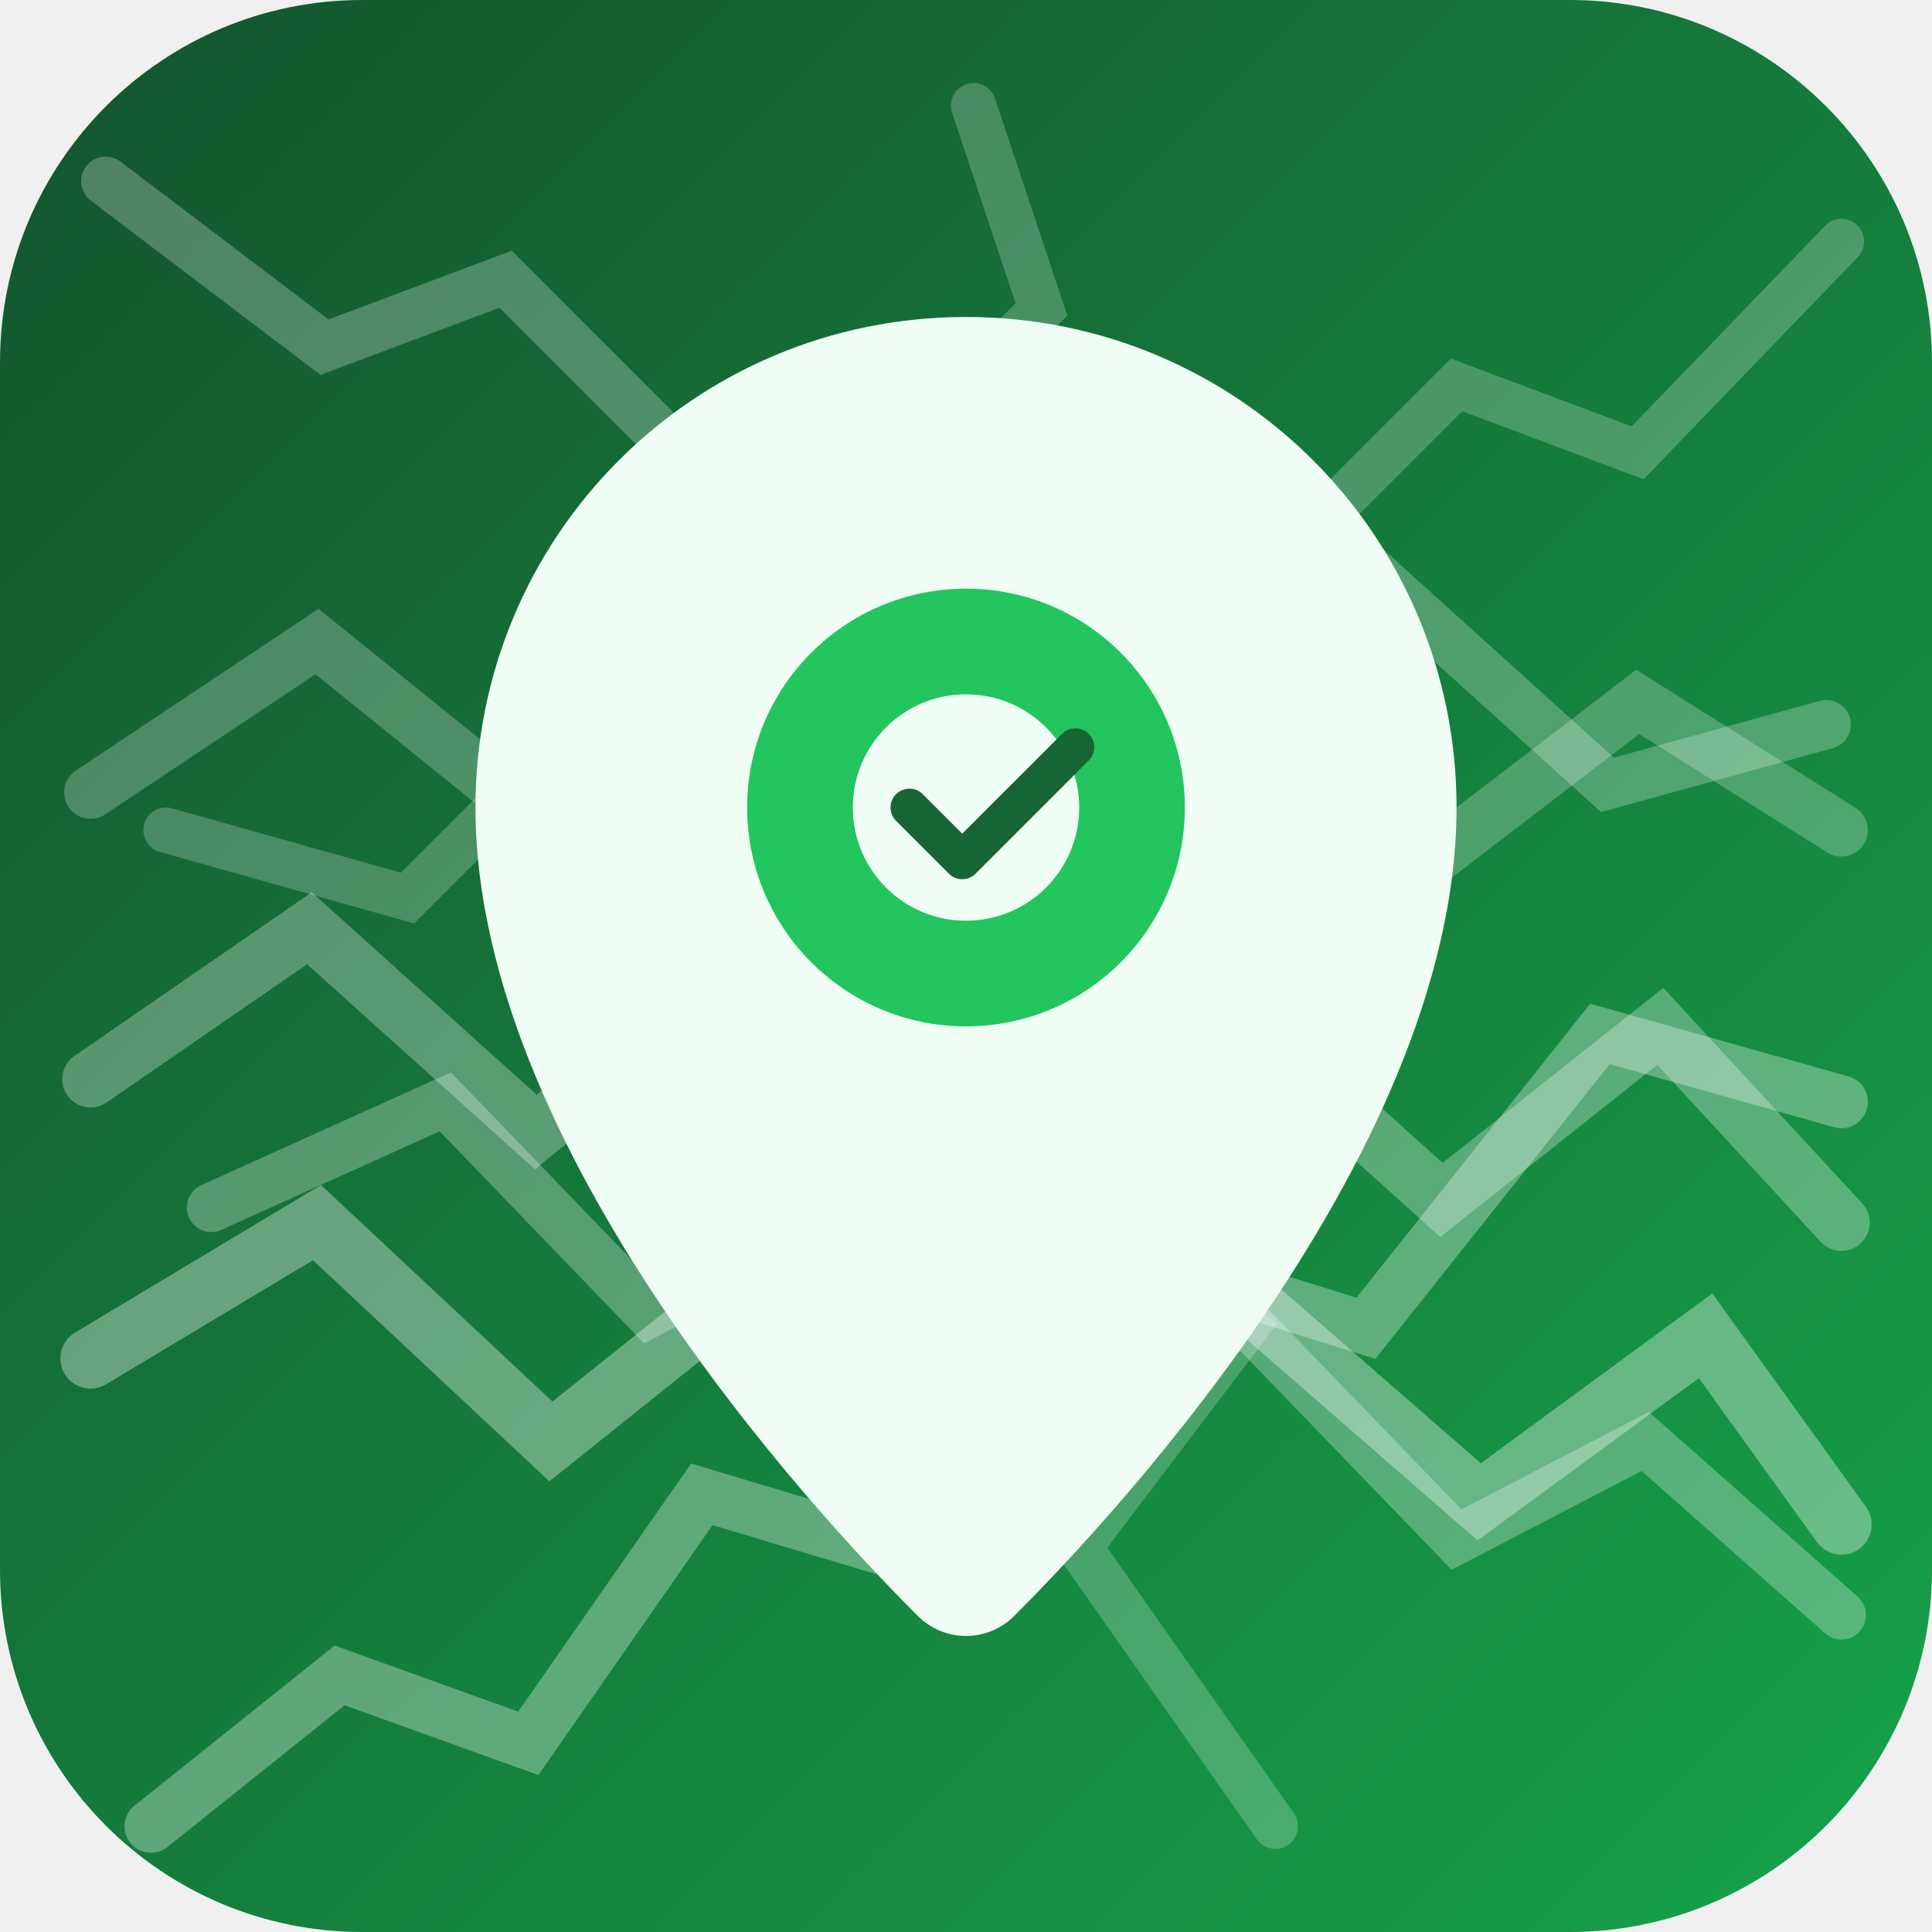
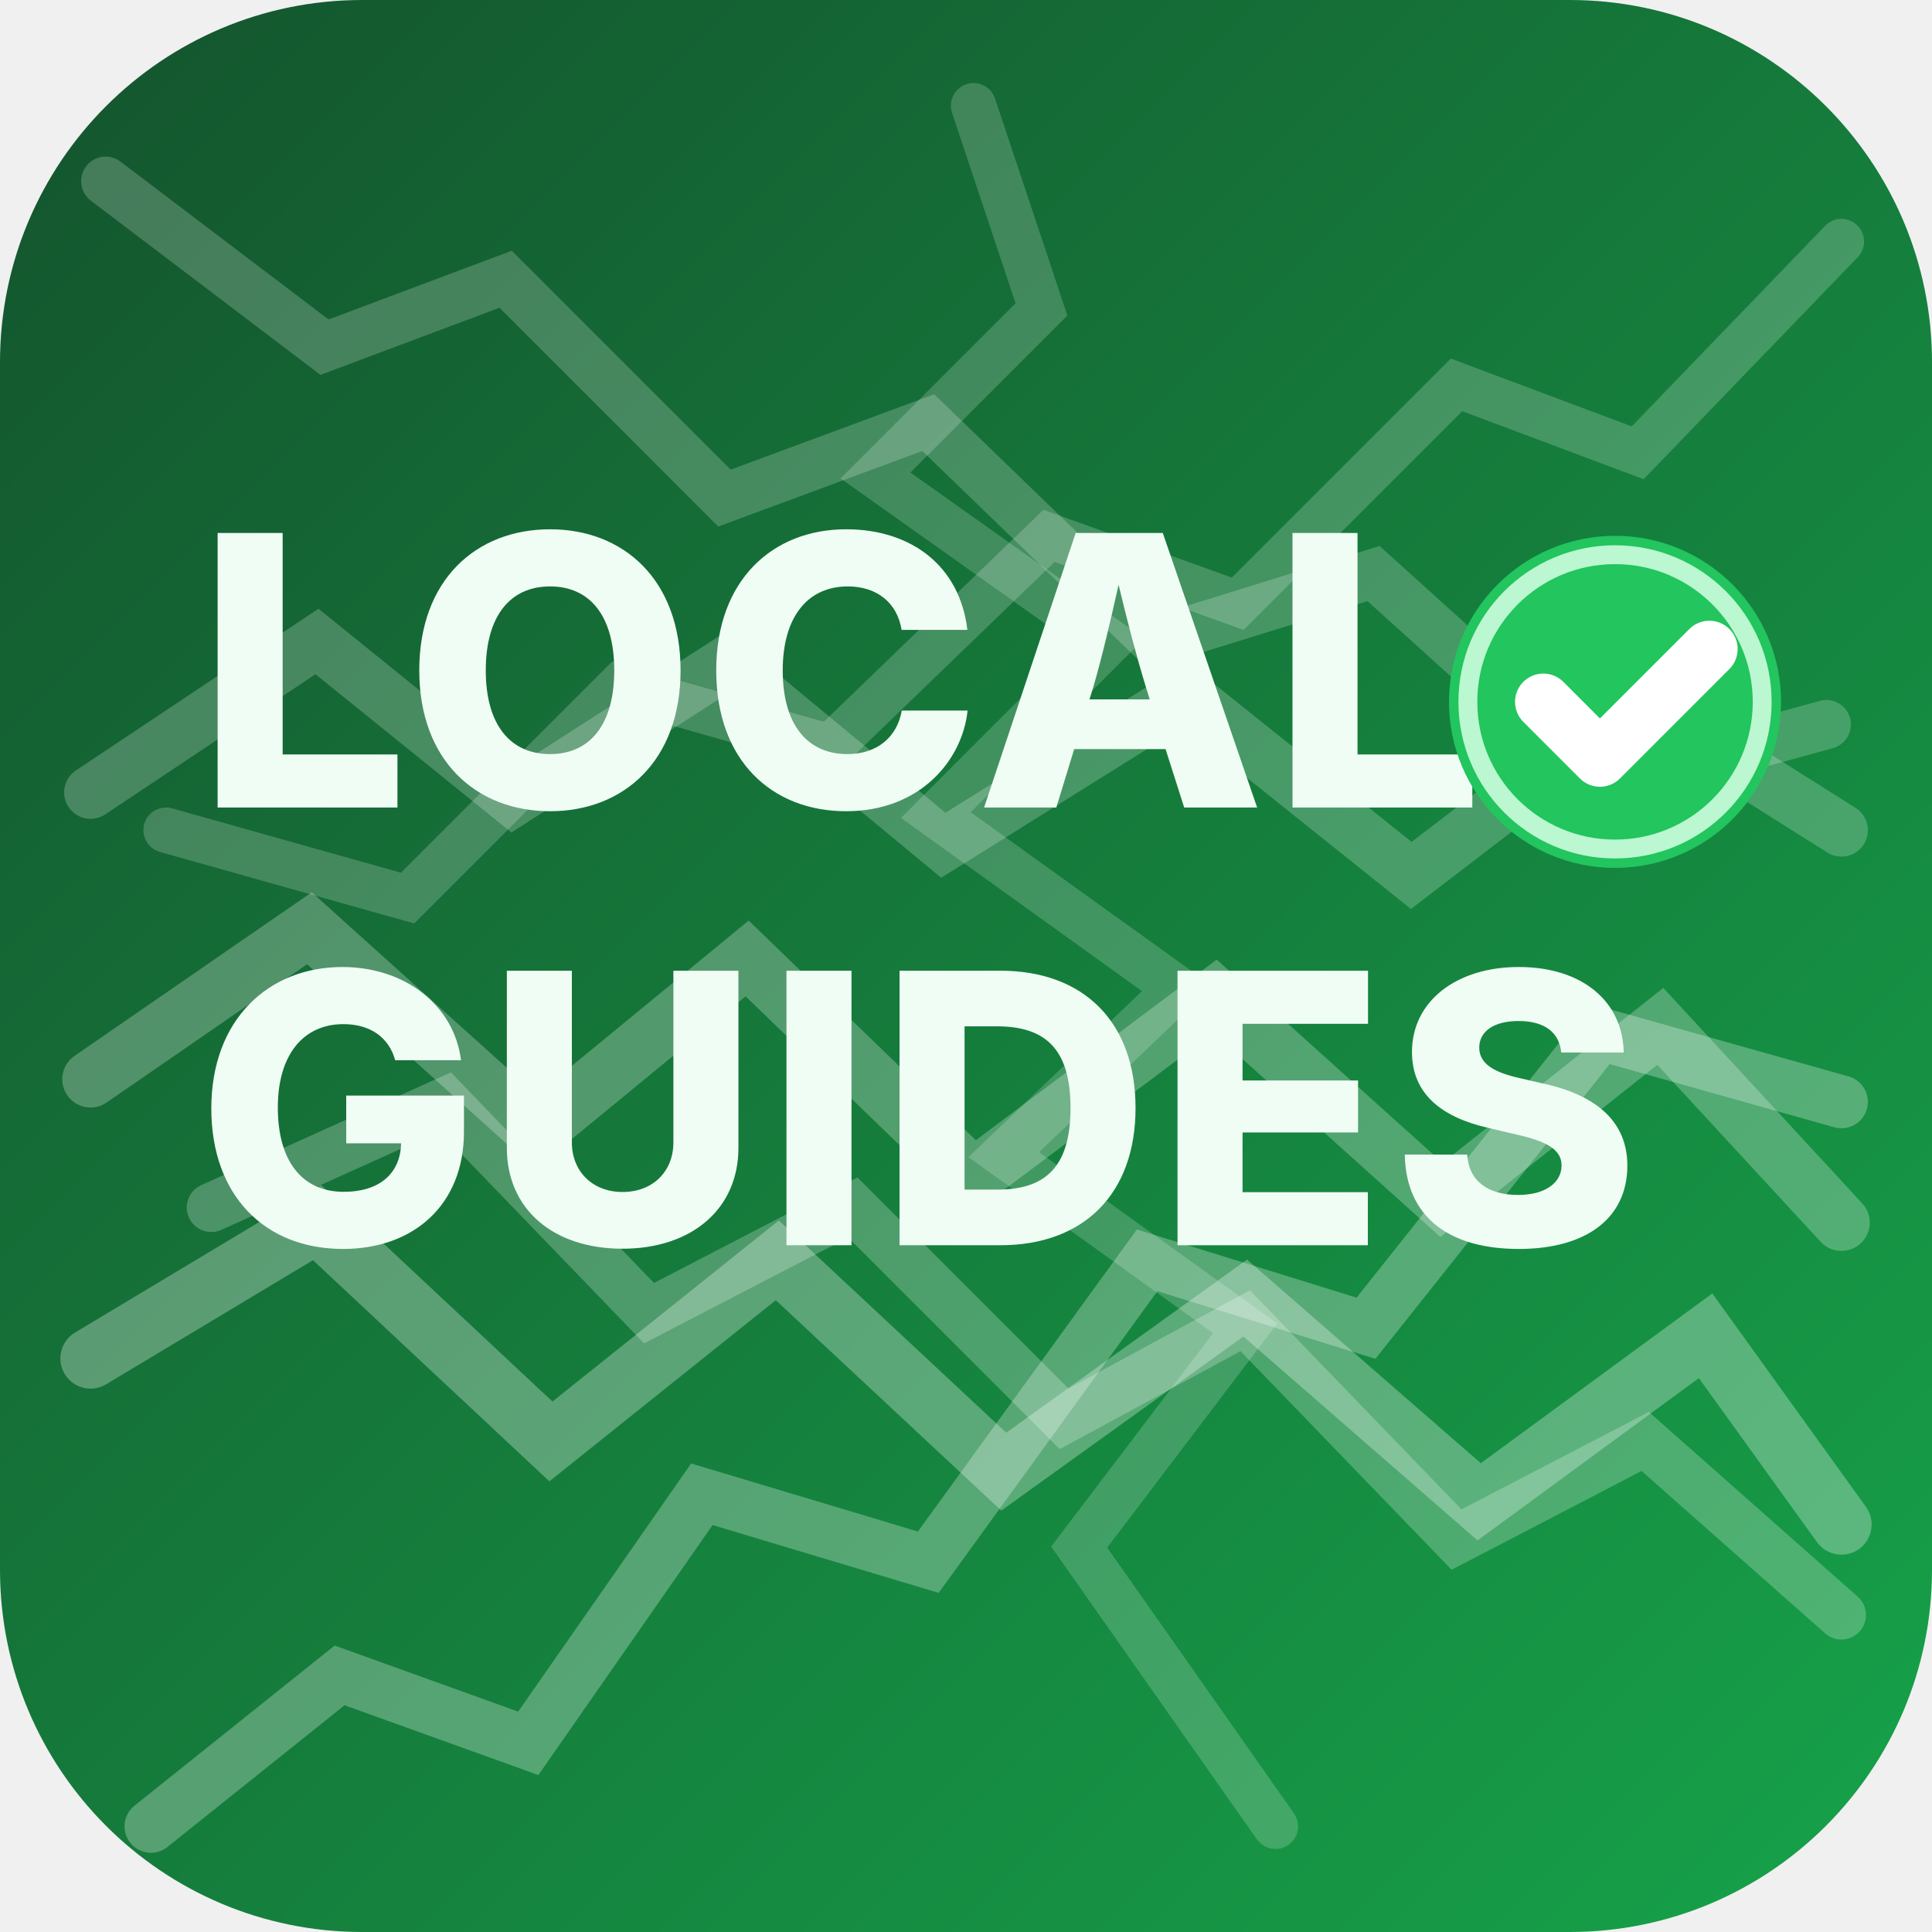
- <svg xmlns="http://www.w3.org/2000/svg" viewBox="0 0 512 512" role="img" aria-label="Local Guides">
+ <svg xmlns="http://www.w3.org/2000/svg" viewBox="0 0 512 512" role="img" aria-label="LOCAL GUIDES">
  <defs>
    <linearGradient id="bg" x1="0" x2="1" y1="0" y2="1">
      <stop offset="0%" stop-color="#14532d" />
      <stop offset="100%" stop-color="#16a34a" />
    </linearGradient>
  </defs>
  <rect width="512" height="512" rx="96" fill="url(#bg)" />
-   <path d="M24 210L84 170L136 212L192 176L250 224L314 184L374 232L434 186L488 220" fill="none" stroke="#fff" stroke-opacity=".24" stroke-width="14" stroke-linecap="round" />
-   <path d="M24 286L82 246L142 300L198 254L258 312L322 264L382 318L440 272L488 324" fill="none" stroke="#fff" stroke-opacity=".29" stroke-width="15" stroke-linecap="round" />
-   <path d="M24 360L84 324L146 382L206 334L266 390L330 344L392 398L452 354L488 404" fill="none" stroke="#fff" stroke-opacity=".35" stroke-width="16" stroke-linecap="round" />
-   <path d="M40 484L90 444L140 462L186 396L246 414L304 334L362 352L424 274L488 292" fill="none" stroke="#fff" stroke-opacity=".32" stroke-width="14" stroke-linecap="round" />
-   <path d="M28 48L86 92L134 74L192 132L246 112L306 170L364 152L426 208L484 192" fill="none" stroke="#fff" stroke-opacity=".25" stroke-width="13" stroke-linecap="round" />
-   <path d="M488 64L434 120L386 102L328 160L278 142L220 198L164 182L108 238L44 220" fill="none" stroke="#fff" stroke-opacity=".23" stroke-width="12" stroke-linecap="round" />
-   <path d="M488 428L436 382L386 408L330 350L282 376L226 320L172 348L118 292L56 320" fill="none" stroke="#fff" stroke-opacity=".28" stroke-width="13" stroke-linecap="round" />
-   <path d="M258 28L276 82L232 126L294 170L248 216L312 262L266 306L330 352L286 410L338 484" fill="none" stroke="#fff" stroke-opacity=".22" stroke-width="12" stroke-linecap="round" />
-   <path d="M256 84c-72 0-130 58-130 130 0 95 100 197 117 214a18 18 0 0 0 26 0c17-17 117-119 117-214 0-72-58-130-130-130z" fill="#f0fdf4" />
-   <circle cx="256" cy="214" r="58" fill="#22c55e" />
-   <circle cx="256" cy="214" r="30" fill="#f0fdf4" />
-   <path d="M241 214l14 14 30-30" fill="none" stroke="#166534" stroke-width="10" stroke-linecap="round" stroke-linejoin="round" />
+   <path d="M24 210L84 170L136 212L192 176L250 224L314 184L374 232L434 186L488 220" fill="none" stroke="#fff" stroke-opacity=".22" stroke-width="14" stroke-linecap="round" />
+   <path d="M24 286L82 246L142 300L198 254L258 312L322 264L382 318L440 272L488 324" fill="none" stroke="#fff" stroke-opacity=".26" stroke-width="15" stroke-linecap="round" />
+   <path d="M24 360L84 324L146 382L206 334L266 390L330 344L392 398L452 354L488 404" fill="none" stroke="#fff" stroke-opacity=".3" stroke-width="16" stroke-linecap="round" />
+   <path d="M40 484L90 444L140 462L186 396L246 414L304 334L362 352L424 274L488 292" fill="none" stroke="#fff" stroke-opacity=".28" stroke-width="14" stroke-linecap="round" />
+   <path d="M28 48L86 92L134 74L192 132L246 112L306 170L364 152L426 208L484 192" fill="none" stroke="#fff" stroke-opacity=".21" stroke-width="13" stroke-linecap="round" />
+   <path d="M488 64L434 120L386 102L328 160L278 142L220 198L164 182L108 238L44 220" fill="none" stroke="#fff" stroke-opacity=".2" stroke-width="12" stroke-linecap="round" />
+   <path d="M488 428L436 382L386 408L330 350L282 376L226 320L172 348L118 292L56 320" fill="none" stroke="#fff" stroke-opacity=".24" stroke-width="13" stroke-linecap="round" />
+   <path d="M258 28L276 82L232 126L294 170L248 216L312 262L266 306L330 352L286 410L338 484" fill="none" stroke="#fff" stroke-opacity=".19" stroke-width="12" stroke-linecap="round" />
+   <g fill="#f0fdf4" font-family="Inter, Segoe UI, Arial, sans-serif" font-weight="800" letter-spacing="1.4">
+     <text x="52" y="214" font-size="100">LOCAL</text>
+     <text x="52" y="330" font-size="100">GUIDES</text>
+   </g>
+   <circle cx="428" cy="186" r="44" fill="#22c55e" />
+   <circle cx="428" cy="186" r="39" fill="none" stroke="#bbf7d0" stroke-width="5" />
+   <path d="M409 186l15 15 29-29" fill="none" stroke="#ffffff" stroke-width="15" stroke-linecap="round" stroke-linejoin="round" />
</svg>
